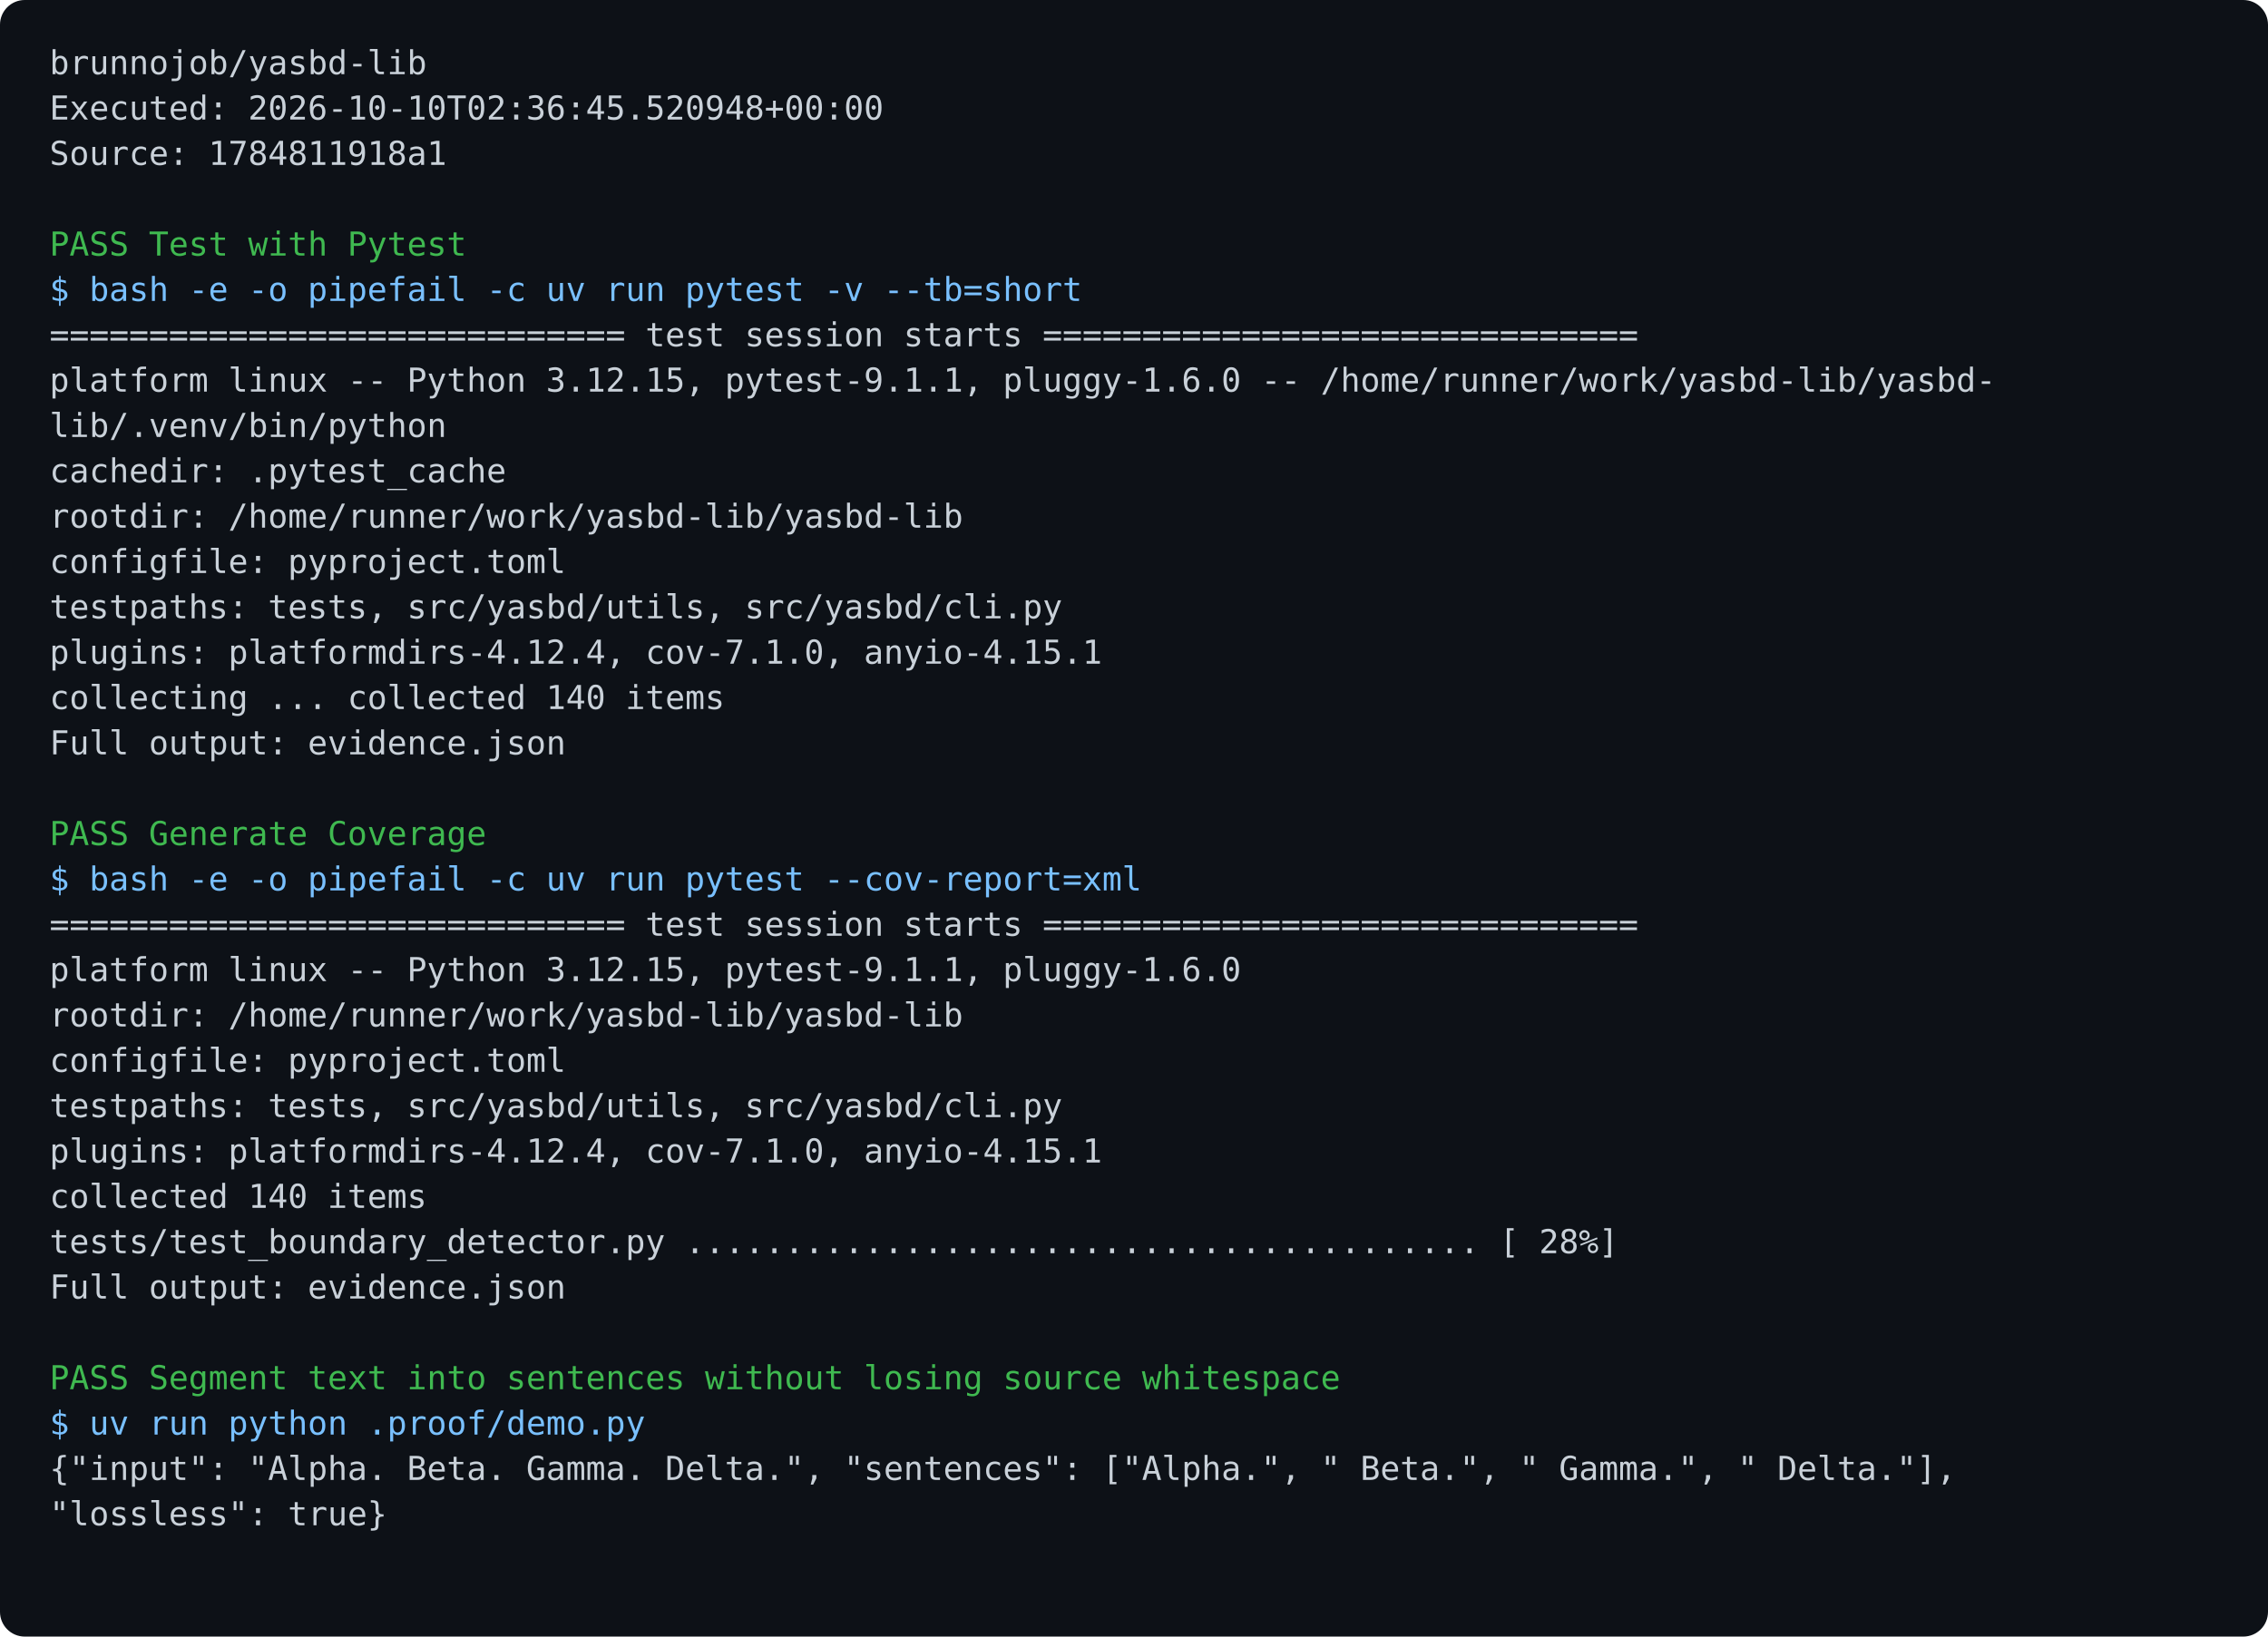
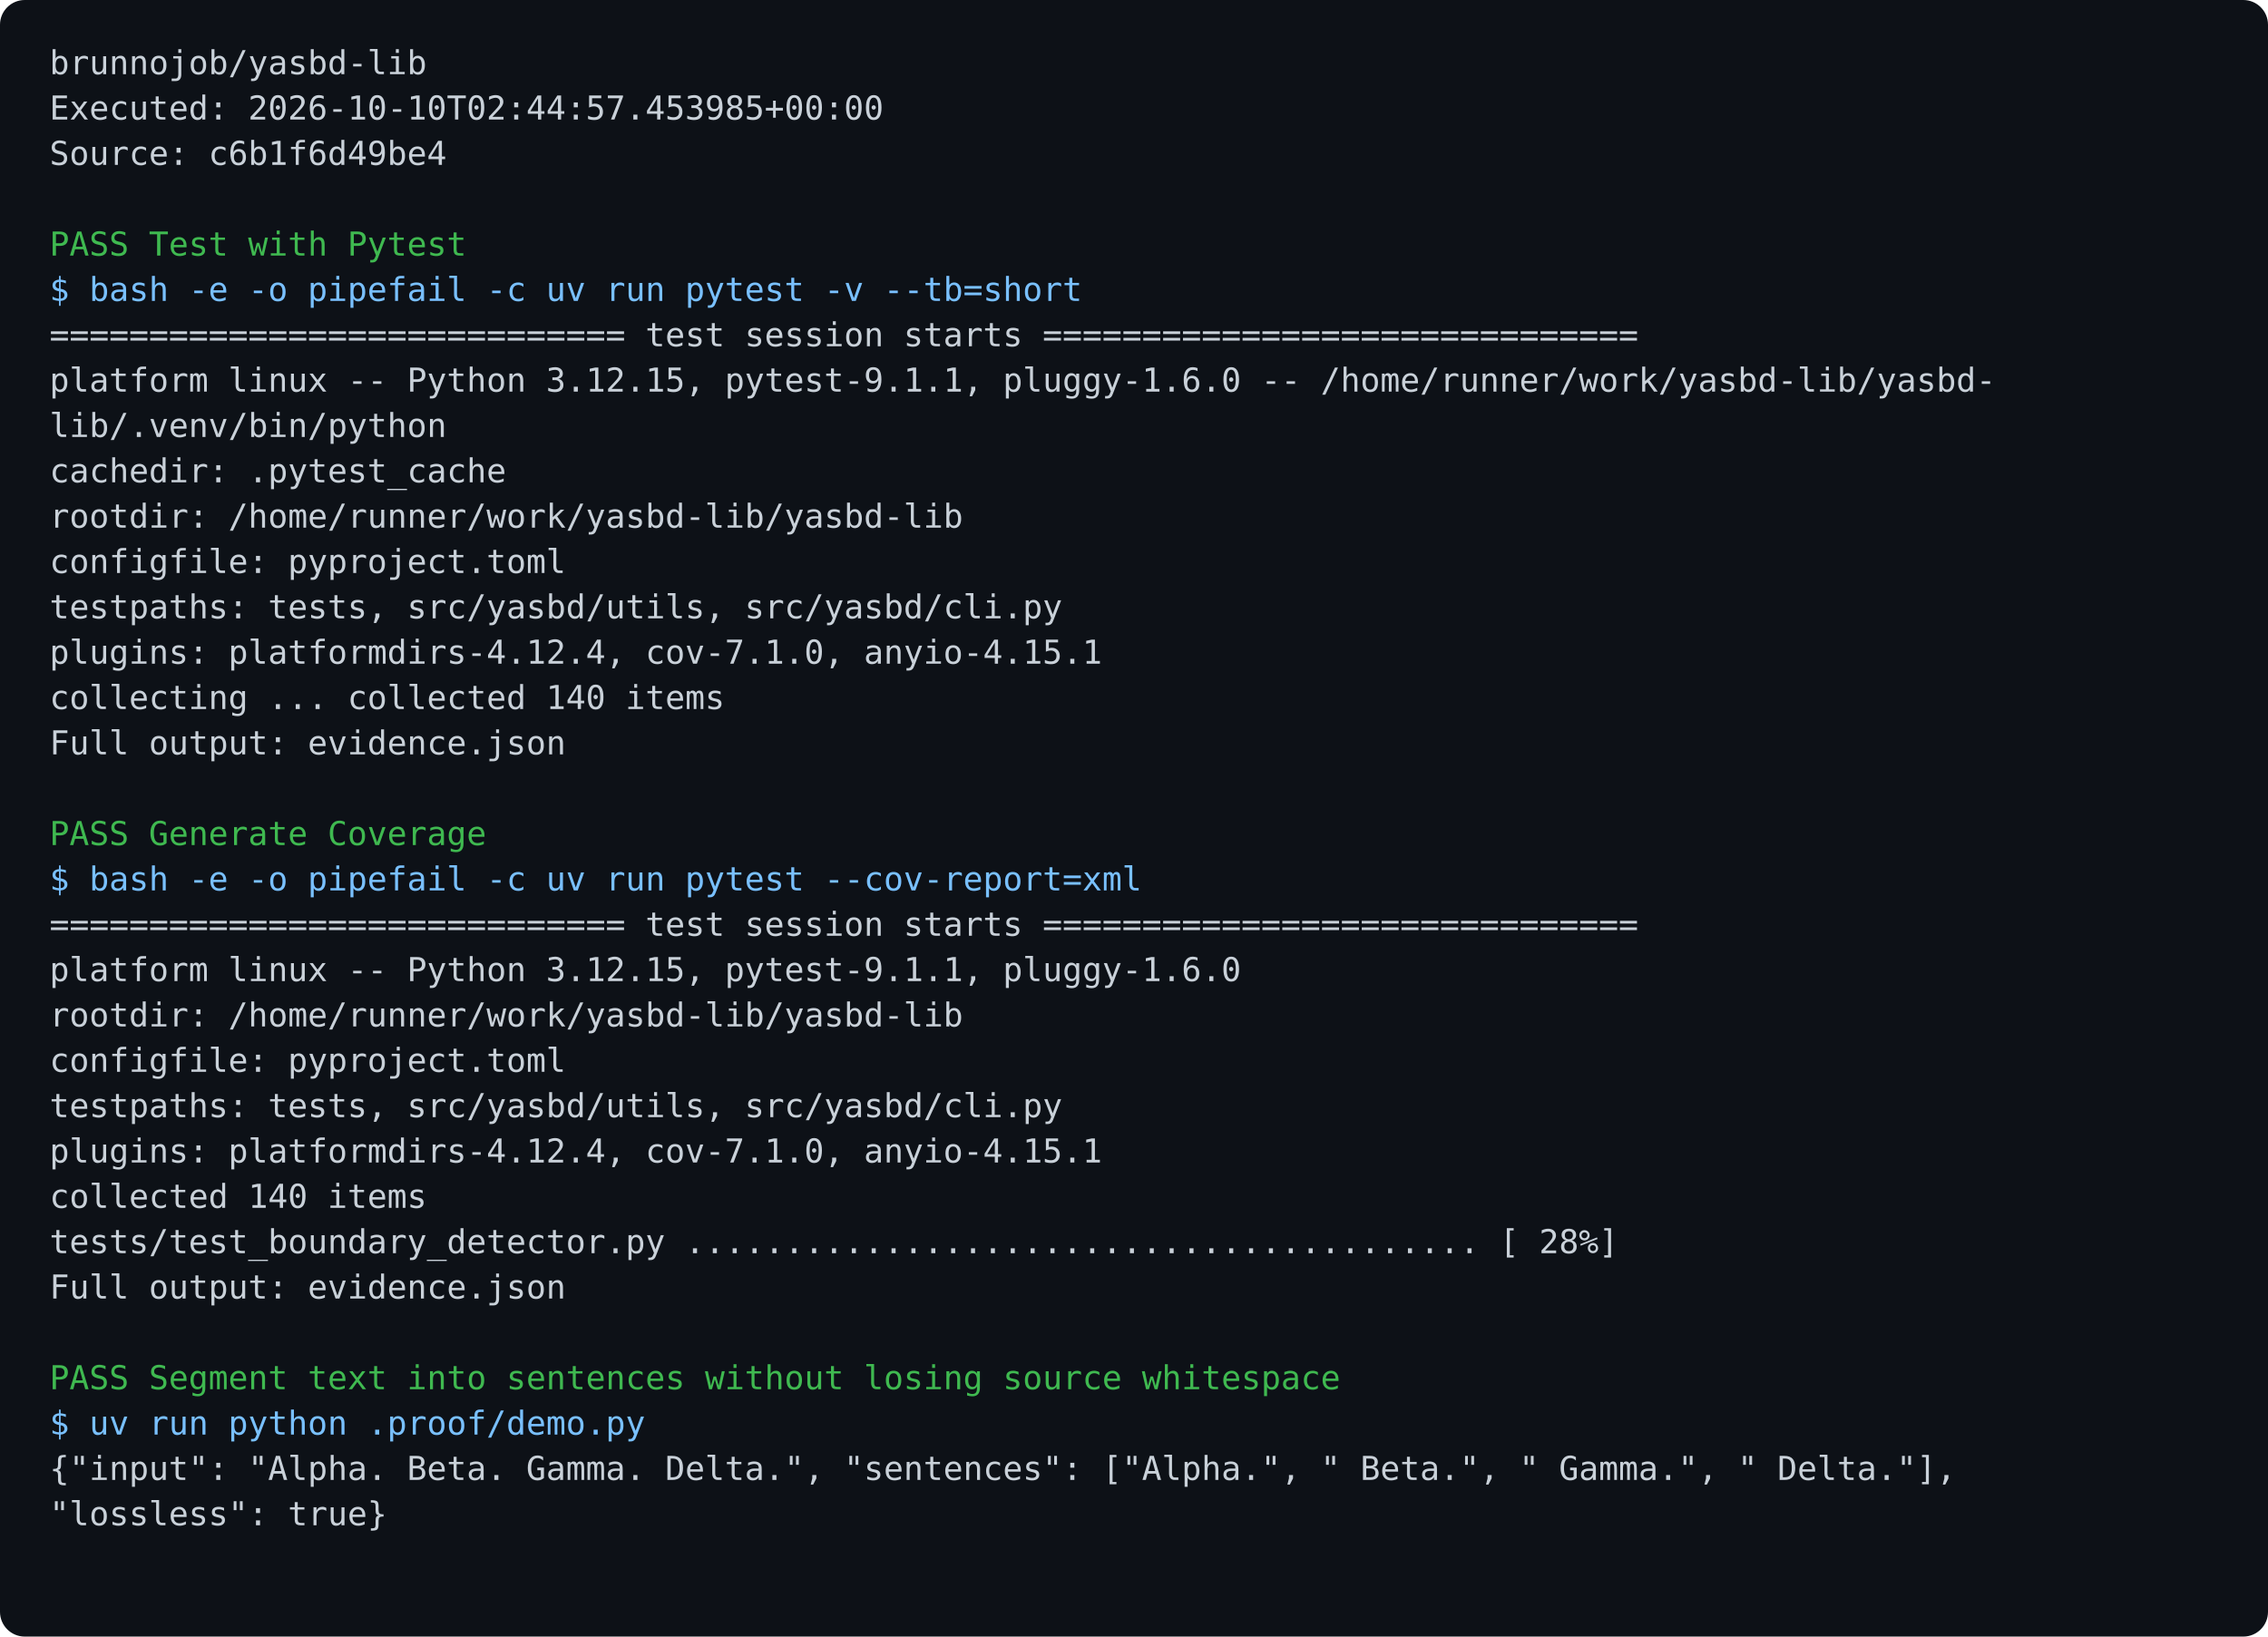
<svg xmlns="http://www.w3.org/2000/svg" width="1100" height="794" viewBox="0 0 1100 794">
  <rect width="1100" height="794" rx="12" fill="#0d1117" />
  <g font-family="monospace" font-size="16">
    <text x="24" y="36" fill="#c9d1d9">brunnojob/yasbd-lib</text>
-     <text x="24" y="58" fill="#c9d1d9">Executed: 2026-10-10T02:36:45.520948+00:00</text>
-     <text x="24" y="80" fill="#c9d1d9">Source: 1784811918a1</text>
+     <text x="24" y="58" fill="#c9d1d9">Executed: 2026-10-10T02:44:57.453985+00:00</text>
+     <text x="24" y="80" fill="#c9d1d9">Source: c6b1f6d49be4</text>
    <text x="24" y="102" fill="#c9d1d9" />
    <text x="24" y="124" fill="#3fb950">PASS Test with Pytest</text>
    <text x="24" y="146" fill="#79c0ff">$ bash -e -o pipefail -c uv run pytest -v --tb=short
</text>
    <text x="24" y="168" fill="#c9d1d9">============================= test session starts ==============================</text>
    <text x="24" y="190" fill="#c9d1d9">platform linux -- Python 3.12.15, pytest-9.1.1, pluggy-1.6.0 -- /home/runner/work/yasbd-lib/yasbd-</text>
    <text x="24" y="212" fill="#c9d1d9">lib/.venv/bin/python</text>
    <text x="24" y="234" fill="#c9d1d9">cachedir: .pytest_cache</text>
    <text x="24" y="256" fill="#c9d1d9">rootdir: /home/runner/work/yasbd-lib/yasbd-lib</text>
    <text x="24" y="278" fill="#c9d1d9">configfile: pyproject.toml</text>
    <text x="24" y="300" fill="#c9d1d9">testpaths: tests, src/yasbd/utils, src/yasbd/cli.py</text>
    <text x="24" y="322" fill="#c9d1d9">plugins: platformdirs-4.12.4, cov-7.1.0, anyio-4.15.1</text>
    <text x="24" y="344" fill="#c9d1d9">collecting ... collected 140 items</text>
    <text x="24" y="366" fill="#c9d1d9">Full output: evidence.json</text>
    <text x="24" y="388" fill="#c9d1d9" />
    <text x="24" y="410" fill="#3fb950">PASS Generate Coverage</text>
    <text x="24" y="432" fill="#79c0ff">$ bash -e -o pipefail -c uv run pytest --cov-report=xml
</text>
    <text x="24" y="454" fill="#c9d1d9">============================= test session starts ==============================</text>
    <text x="24" y="476" fill="#c9d1d9">platform linux -- Python 3.12.15, pytest-9.1.1, pluggy-1.6.0</text>
    <text x="24" y="498" fill="#c9d1d9">rootdir: /home/runner/work/yasbd-lib/yasbd-lib</text>
    <text x="24" y="520" fill="#c9d1d9">configfile: pyproject.toml</text>
    <text x="24" y="542" fill="#c9d1d9">testpaths: tests, src/yasbd/utils, src/yasbd/cli.py</text>
    <text x="24" y="564" fill="#c9d1d9">plugins: platformdirs-4.12.4, cov-7.1.0, anyio-4.15.1</text>
    <text x="24" y="586" fill="#c9d1d9">collected 140 items</text>
    <text x="24" y="608" fill="#c9d1d9">tests/test_boundary_detector.py ........................................ [ 28%]</text>
    <text x="24" y="630" fill="#c9d1d9">Full output: evidence.json</text>
    <text x="24" y="652" fill="#c9d1d9" />
    <text x="24" y="674" fill="#3fb950">PASS Segment text into sentences without losing source whitespace</text>
    <text x="24" y="696" fill="#79c0ff">$ uv run python .proof/demo.py</text>
    <text x="24" y="718" fill="#c9d1d9">{"input": "Alpha. Beta. Gamma. Delta.", "sentences": ["Alpha.", " Beta.", " Gamma.", " Delta."], </text>
    <text x="24" y="740" fill="#c9d1d9">"lossless": true}</text>
  </g>
</svg>
